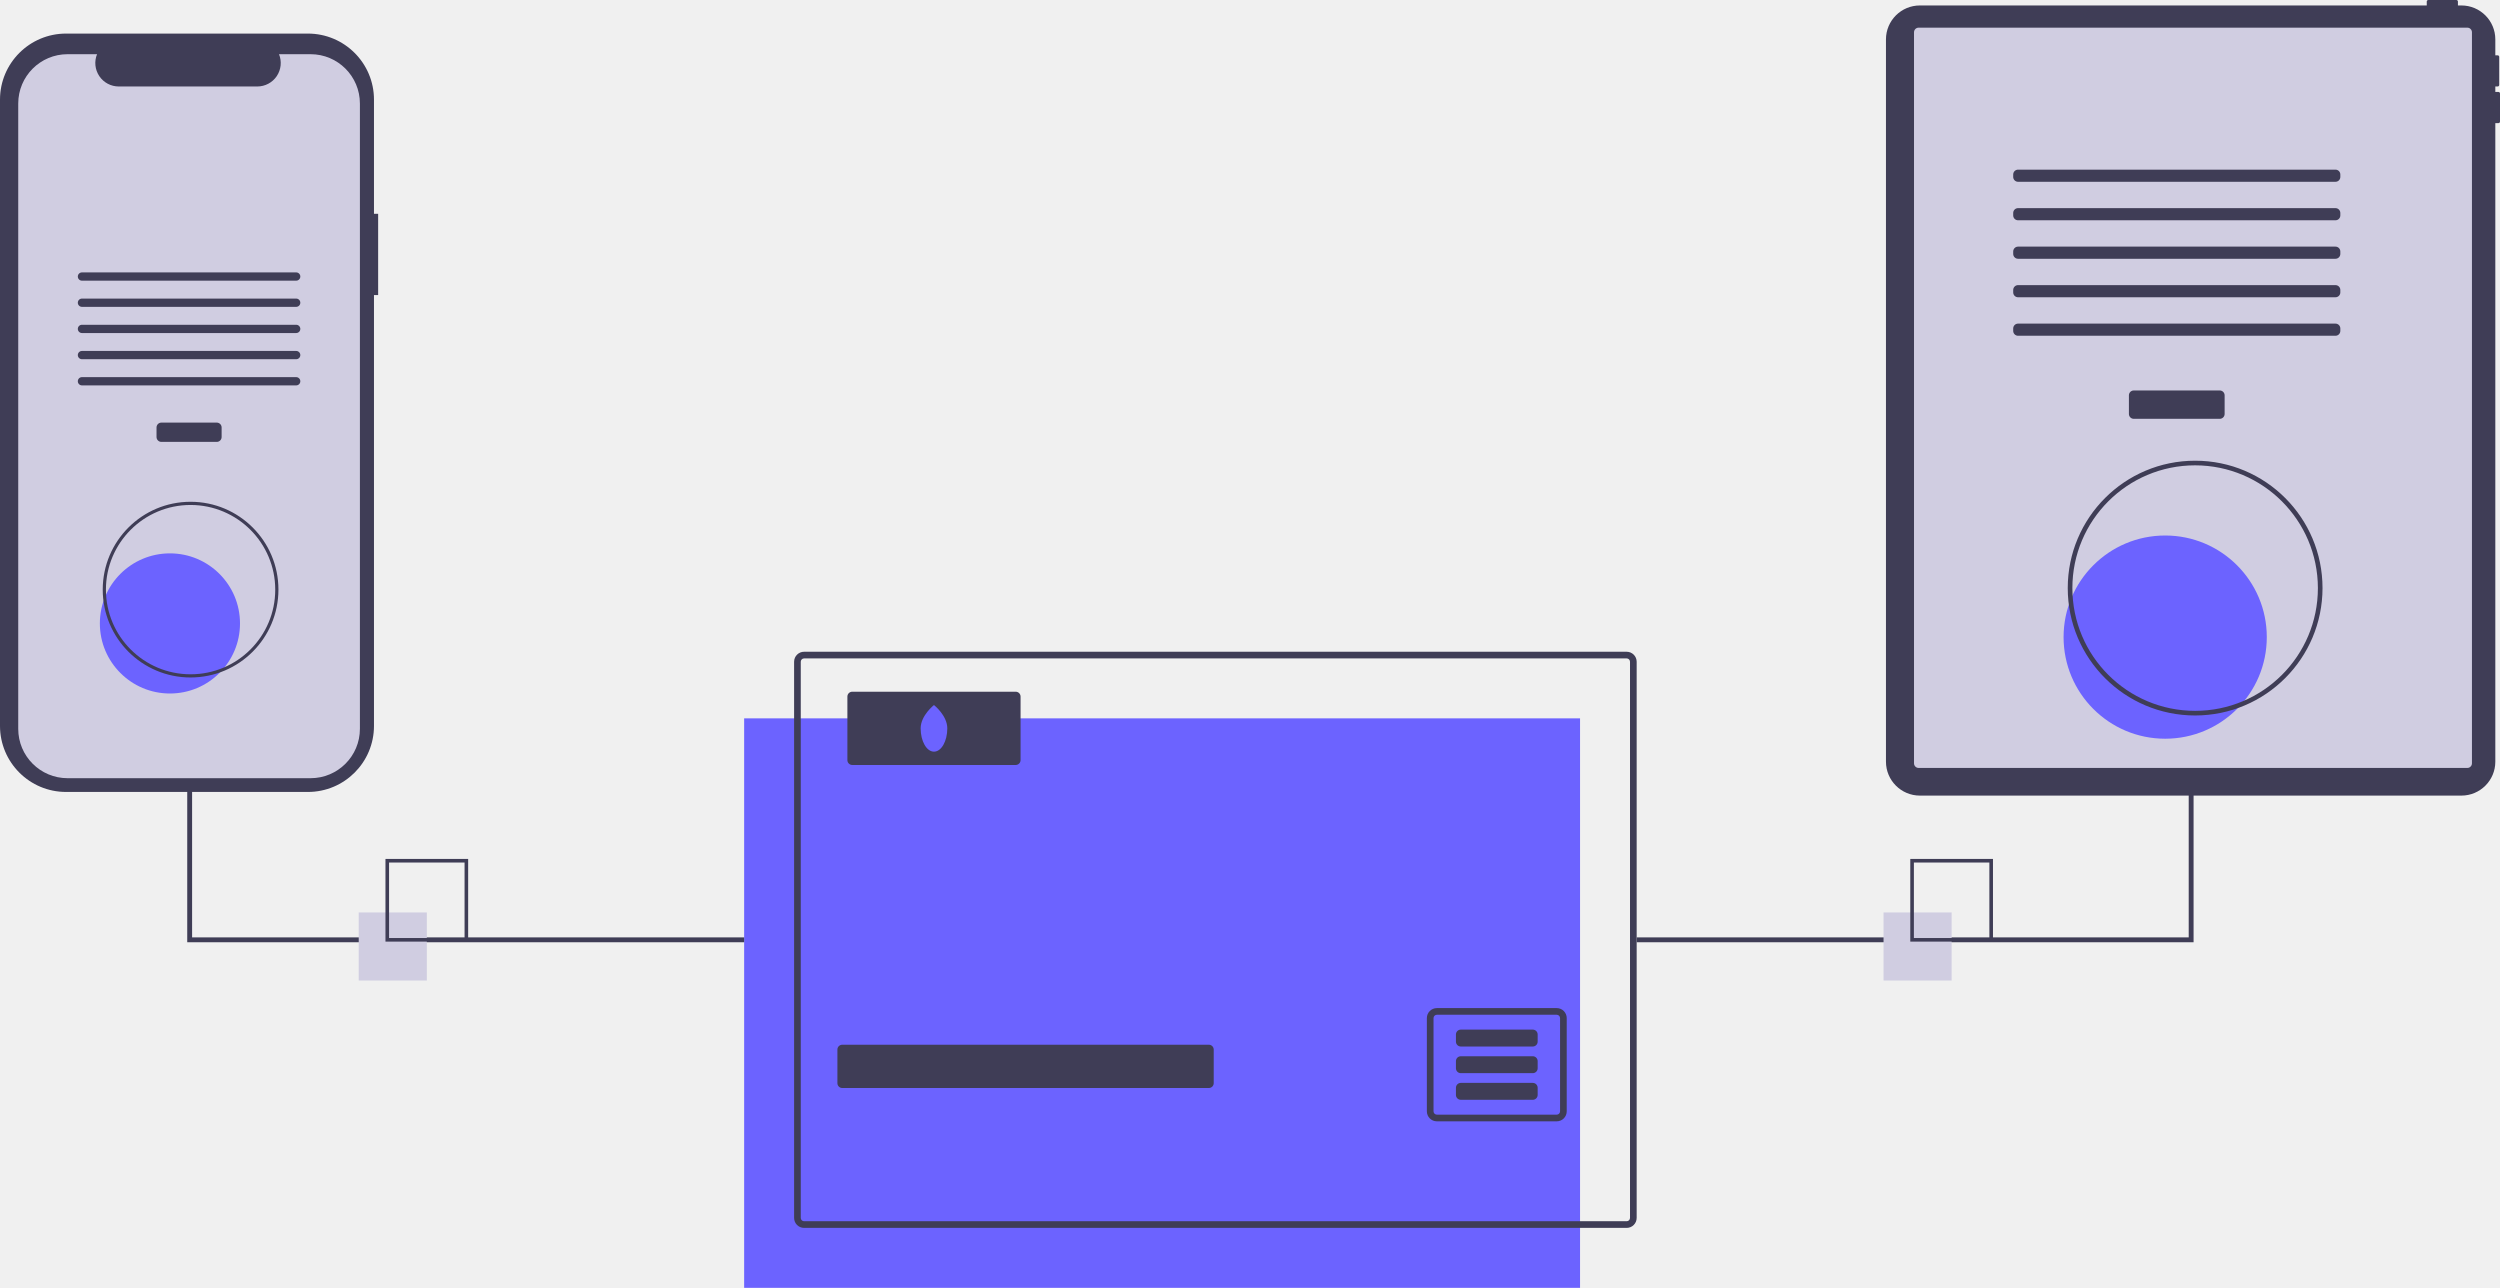
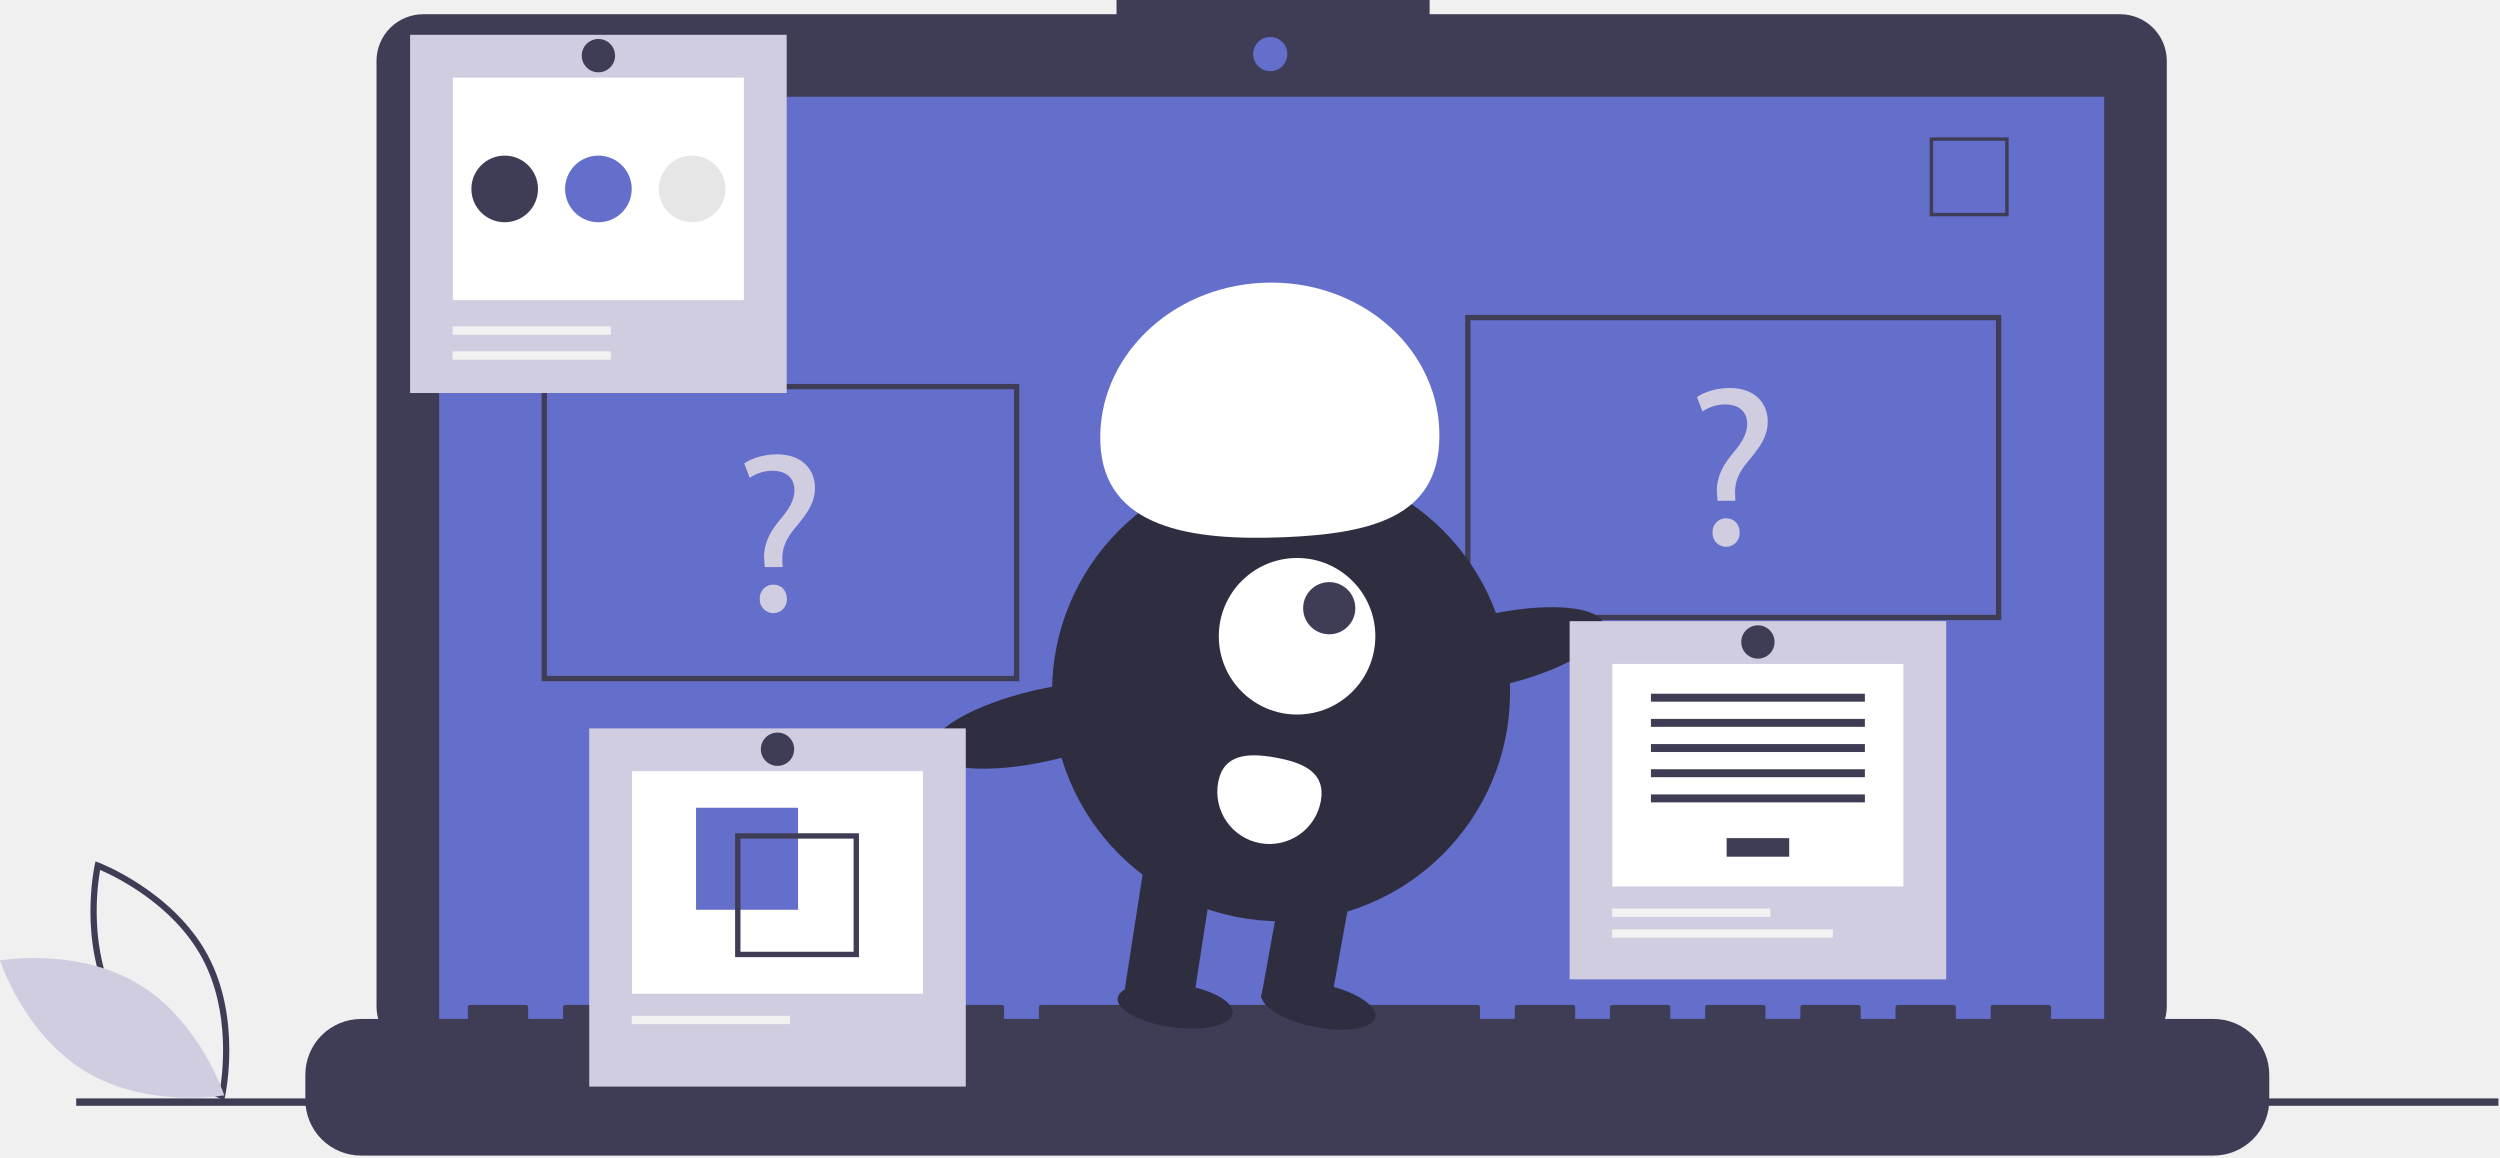
- <svg xmlns="http://www.w3.org/2000/svg" id="bbc47c66-d48b-4d11-bc2f-9f2748fa4450" data-name="Layer 1" width="1027.992" height="529.556" viewBox="0 0 1027.992 529.556">
-   <rect x="305.992" y="295.386" width="343.72" height="234.17" fill="#6c63ff" />
-   <path d="M754.886,453.218h-338.24a4.116,4.116,0,0,0-4.11,4.11v228.69a4.11,4.11,0,0,0,4.11,4.11h338.24a4.11,4.11,0,0,0,4.11-4.11v-228.69A4.116,4.116,0,0,0,754.886,453.218Zm1.37,232.8a1.366,1.366,0,0,1-1.37,1.37h-338.24a1.366,1.366,0,0,1-1.37-1.37v-228.69a1.372,1.372,0,0,1,1.37-1.37h338.24a1.372,1.372,0,0,1,1.37,1.37Z" transform="translate(-86.00397 -185.2222)" fill="#3f3d56" />
-   <rect x="344.335" y="429.587" width="154.743" height="17.802" rx="2" fill="#3f3d56" />
-   <path d="M726.126,599.748h-49.29a4.11,4.11,0,0,0-4.11,4.11v38.34a4.11,4.11,0,0,0,4.11,4.11h49.29a4.11,4.11,0,0,0,4.11-4.11v-38.34A4.11,4.11,0,0,0,726.126,599.748Zm1.37,42.45a1.372,1.372,0,0,1-1.37,1.37h-49.29a1.372,1.372,0,0,1-1.37-1.37v-38.34a1.366,1.366,0,0,1,1.37-1.37h49.29a1.366,1.366,0,0,1,1.37,1.37Z" transform="translate(-86.00397 -185.2222)" fill="#3f3d56" />
-   <rect x="598.676" y="423.372" width="33.603" height="6.952" rx="2" fill="#3f3d56" />
-   <rect x="598.676" y="434.328" width="33.603" height="6.952" rx="2" fill="#3f3d56" />
-   <rect x="598.676" y="445.283" width="33.603" height="6.952" rx="2" fill="#3f3d56" />
-   <rect x="348.444" y="284.431" width="71.209" height="30.127" rx="2" fill="#3f3d56" />
-   <path d="M475.53,484.716c0,5.294-2.452,9.586-5.478,9.586s-5.478-4.292-5.478-9.586,5.478-9.586,5.478-9.586S475.53,479.422,475.53,484.716Z" transform="translate(-86.00397 -185.2222)" fill="#6c63ff" />
-   <polygon points="901.992 161.837 899.992 161.837 899.992 385.451 672.992 385.451 672.992 387.451 901.992 387.451 901.992 161.837" fill="#3f3d56" />
-   <polygon points="305.992 387.451 76.992 387.451 76.992 161.837 78.992 161.837 78.992 385.451 305.992 385.451 305.992 387.451" fill="#3f3d56" />
-   <path d="M1113.355,223.032h-1.282v-2.243h.961a.641.641,0,0,0,.641-.641V208.613a.641.641,0,0,0-.641-.641h-.961v-6.551a13.956,13.956,0,0,0-13.956-13.956h-1.424v-1.602a.641.641,0,0,0-.641-.641h-11.535a.641.641,0,0,0-.641.641v1.602H875.461a13.956,13.956,0,0,0-13.956,13.956v296.994a13.956,13.956,0,0,0,13.956,13.956h222.657a13.956,13.956,0,0,0,13.956-13.956V235.849h1.282a.641.641,0,0,0,.641-.641V223.673A.641.641,0,0,0,1113.355,223.032Z" transform="translate(-86.00397 -185.2222)" fill="#3f3d56" />
-   <rect x="787.035" y="11.372" width="229.423" height="304.406" rx="1.905" fill="#d0cde1" />
-   <rect x="875.401" y="160.558" width="39.357" height="11.663" rx="2" fill="#3f3d56" />
-   <rect x="827.821" y="69.754" width="134.517" height="4.998" rx="2" fill="#3f3d56" />
-   <rect x="827.821" y="85.582" width="134.517" height="4.998" rx="2" fill="#3f3d56" />
-   <rect x="827.821" y="101.41" width="134.517" height="4.998" rx="2" fill="#3f3d56" />
-   <rect x="827.821" y="117.239" width="134.517" height="4.998" rx="2" fill="#3f3d56" />
-   <rect x="827.821" y="133.067" width="134.517" height="4.998" rx="2" fill="#3f3d56" />
-   <circle cx="890.317" cy="261.978" r="41.78" fill="#6c63ff" />
-   <path d="M988.636,479.426a52.382,52.382,0,1,1,52.382-52.382A52.441,52.441,0,0,1,988.636,479.426Zm0-102.859a50.477,50.477,0,1,0,50.477,50.477A50.534,50.534,0,0,0,988.636,376.567Z" transform="translate(-86.00397 -185.2222)" fill="#3f3d56" />
-   <path d="M241.496,273.134h-1.713V226.196a27.167,27.167,0,0,0-27.167-27.167H113.171A27.167,27.167,0,0,0,86.004,226.196V483.703a27.167,27.167,0,0,0,27.167,27.167h99.445A27.167,27.167,0,0,0,239.783,483.703V306.545H241.496Z" transform="translate(-86.00397 -185.2222)" fill="#3f3d56" />
-   <path d="M233.997,227.792V484.924a20.288,20.288,0,0,1-20.285,20.292H113.787a20.288,20.288,0,0,1-20.285-20.292V227.792a20.287,20.287,0,0,1,20.285-20.285h12.123a9.638,9.638,0,0,0,8.925,13.276h56.972a9.637,9.637,0,0,0,8.925-13.276h12.98A20.287,20.287,0,0,1,233.997,227.792Z" transform="translate(-86.00397 -185.2222)" fill="#d0cde1" />
-   <rect x="64.362" y="173.773" width="26.768" height="7.933" rx="2" fill="#3f3d56" />
-   <rect x="32" y="112.012" width="91.492" height="3.4" rx="1.7" fill="#3f3d56" />
-   <rect x="32" y="122.778" width="91.492" height="3.4" rx="1.7" fill="#3f3d56" />
-   <rect x="32" y="133.544" width="91.492" height="3.4" rx="1.7" fill="#3f3d56" />
-   <rect x="32" y="144.309" width="91.492" height="3.4" rx="1.7" fill="#3f3d56" />
-   <rect x="32" y="155.075" width="91.492" height="3.4" rx="1.7" fill="#3f3d56" />
-   <circle cx="69.875" cy="256.355" r="28.813" fill="#6c63ff" />
-   <path d="M164.371,463.801A36.125,36.125,0,1,1,200.496,427.677,36.165,36.165,0,0,1,164.371,463.801Zm0-70.936a34.811,34.811,0,1,0,34.811,34.811A34.85,34.85,0,0,0,164.371,392.866Z" transform="translate(-86.00397 -185.2222)" fill="#3f3d56" />
-   <rect x="147.505" y="375.19" width="28" height="28" fill="#d0cde1" />
-   <path d="M278.509,572.412h-34v-34h34Zm-32.522-1.478h31.043V539.89H245.987Z" transform="translate(-86.00397 -185.2222)" fill="#3f3d56" />
-   <rect x="774.505" y="375.19" width="28" height="28" fill="#d0cde1" />
-   <path d="M905.509,572.412h-34v-34h34Zm-32.522-1.478h31.043V539.89H872.987Z" transform="translate(-86.00397 -185.2222)" fill="#3f3d56" />
+ <svg xmlns="http://www.w3.org/2000/svg" width="942" height="436" viewBox="0 0 942 436" fill="none">
+   <g clip-path="url(#clip0)">
+     <path d="M84.493 414.525L83.226 414.05C82.948 413.945 55.234 403.327 42.251 379.251C29.268 355.173 35.625 326.184 35.691 325.894L35.99 324.574L37.257 325.049C37.535 325.154 65.249 335.772 78.232 359.849C91.215 383.926 84.858 412.915 84.792 413.205L84.493 414.525ZM44.33 378.13C55.306 398.486 77.207 408.921 82.756 411.303C83.811 405.356 87.119 381.306 76.153 360.969C65.188 340.635 43.279 330.184 37.727 327.796C36.672 333.746 33.364 357.794 44.33 378.13Z" fill="#3F3D56" />
+     <path d="M52.173 370.803C75.504 384.839 84.49 412.72 84.49 412.72C84.49 412.72 55.648 417.843 32.317 403.806C8.986 389.77 0 361.889 0 361.889C0 361.889 28.842 356.766 52.173 370.803Z" fill="#D0CDE1" />
+     <path d="M798.851 5.362H538.681V0H420.71V5.362H159.468C157.157 5.362 154.868 5.818 152.733 6.702C150.598 7.586 148.658 8.883 147.024 10.517C145.39 12.151 144.093 14.091 143.209 16.226C142.325 18.361 141.869 20.65 141.869 22.961V379.213C141.869 383.88 143.724 388.357 147.024 391.657C150.324 394.957 154.8 396.812 159.468 396.812H798.851C801.162 396.812 803.45 396.356 805.585 395.472C807.72 394.588 809.661 393.291 811.295 391.657C812.929 390.023 814.225 388.083 815.11 385.948C815.994 383.813 816.449 381.524 816.449 379.213V22.961C816.449 20.65 815.994 18.361 815.11 16.226C814.225 14.091 812.929 12.151 811.295 10.517C809.661 8.883 807.72 7.586 805.585 6.702C803.45 5.818 801.162 5.362 798.851 5.362V5.362Z" fill="#3F3D56" />
+     <path d="M792.855 36.465H165.464V390.378H792.855V36.465Z" fill="#646ECB" />
+     <path d="M478.623 26.811C482.177 26.811 485.058 23.93 485.058 20.376C485.058 16.822 482.177 13.941 478.623 13.941C475.069 13.941 472.188 16.822 472.188 20.376C472.188 23.93 475.069 26.811 478.623 26.811Z" fill="#646ECB" />
+     <path d="M756.838 81.506H727.098V51.766H756.838V81.506ZM728.391 80.213H755.545V53.059H728.391V80.213Z" fill="#3F3D56" />
+     <path d="M834.065 383.943H772.835V379.531C772.835 379.416 772.813 379.302 772.769 379.196C772.725 379.09 772.66 378.994 772.579 378.912C772.498 378.831 772.402 378.767 772.295 378.723C772.189 378.679 772.076 378.656 771.961 378.656H750.968C750.853 378.656 750.739 378.679 750.633 378.723C750.527 378.767 750.43 378.831 750.349 378.912C750.268 378.994 750.204 379.09 750.16 379.196C750.116 379.302 750.093 379.416 750.093 379.531V383.943H736.973V379.531C736.973 379.416 736.95 379.302 736.906 379.196C736.862 379.09 736.798 378.994 736.716 378.912C736.635 378.831 736.539 378.767 736.433 378.723C736.326 378.679 736.213 378.656 736.098 378.656H715.105C714.99 378.656 714.876 378.679 714.77 378.723C714.664 378.767 714.568 378.831 714.486 378.912C714.405 378.994 714.341 379.09 714.297 379.196C714.253 379.302 714.23 379.416 714.23 379.531V383.943H701.11V379.531C701.11 379.416 701.087 379.302 701.043 379.196C700.999 379.09 700.935 378.994 700.853 378.912C700.772 378.831 700.676 378.767 700.57 378.723C700.464 378.679 700.35 378.656 700.235 378.656H679.242C679.127 378.656 679.013 378.679 678.907 378.723C678.801 378.767 678.705 378.831 678.623 378.912C678.542 378.994 678.478 379.09 678.434 379.196C678.39 379.302 678.367 379.416 678.367 379.531V383.943H665.247V379.531C665.247 379.416 665.224 379.302 665.18 379.196C665.136 379.09 665.072 378.994 664.991 378.912C664.909 378.831 664.813 378.767 664.707 378.723C664.601 378.679 664.487 378.656 664.372 378.656H643.379C643.264 378.656 643.15 378.679 643.044 378.723C642.938 378.767 642.842 378.831 642.761 378.912C642.679 378.994 642.615 379.09 642.571 379.196C642.527 379.302 642.504 379.416 642.504 379.531V383.943H629.384V379.531C629.384 379.416 629.361 379.302 629.317 379.196C629.273 379.09 629.209 378.994 629.128 378.912C629.046 378.831 628.95 378.767 628.844 378.723C628.738 378.679 628.624 378.656 628.509 378.656H607.516C607.401 378.656 607.288 378.679 607.182 378.723C607.075 378.767 606.979 378.831 606.898 378.912C606.817 378.994 606.752 379.09 606.708 379.196C606.664 379.302 606.642 379.416 606.642 379.531V383.943H593.521V379.531C593.521 379.416 593.498 379.302 593.454 379.196C593.41 379.09 593.346 378.994 593.265 378.912C593.184 378.831 593.087 378.767 592.981 378.723C592.875 378.679 592.761 378.656 592.646 378.656H571.653C571.539 378.656 571.425 378.679 571.319 378.723C571.212 378.767 571.116 378.831 571.035 378.912C570.954 378.994 570.889 379.09 570.845 379.196C570.801 379.302 570.779 379.416 570.779 379.531V383.943H557.658V379.531C557.658 379.416 557.635 379.302 557.591 379.196C557.548 379.09 557.483 378.994 557.402 378.912C557.321 378.831 557.224 378.767 557.118 378.723C557.012 378.679 556.898 378.656 556.783 378.656H392.339C392.224 378.656 392.11 378.679 392.004 378.723C391.898 378.767 391.802 378.831 391.72 378.912C391.639 378.994 391.575 379.09 391.531 379.196C391.487 379.302 391.464 379.416 391.464 379.531V383.943H378.344V379.531C378.344 379.416 378.321 379.302 378.277 379.196C378.233 379.09 378.169 378.994 378.087 378.912C378.006 378.831 377.91 378.767 377.804 378.723C377.698 378.679 377.584 378.656 377.469 378.656H356.476C356.361 378.656 356.247 378.679 356.141 378.723C356.035 378.767 355.939 378.831 355.858 378.912C355.776 378.994 355.712 379.09 355.668 379.196C355.624 379.302 355.601 379.416 355.601 379.531V383.943H342.481V379.531C342.481 379.416 342.458 379.302 342.414 379.196C342.37 379.09 342.306 378.994 342.225 378.912C342.143 378.831 342.047 378.767 341.941 378.723C341.835 378.679 341.721 378.656 341.606 378.656H320.613C320.498 378.656 320.385 378.679 320.278 378.723C320.172 378.767 320.076 378.831 319.995 378.912C319.913 378.994 319.849 379.09 319.805 379.196C319.761 379.302 319.738 379.416 319.738 379.531V383.943H306.618V379.531C306.618 379.416 306.595 379.302 306.551 379.196C306.507 379.09 306.443 378.994 306.362 378.912C306.28 378.831 306.184 378.767 306.078 378.723C305.972 378.679 305.858 378.656 305.743 378.656H284.75C284.635 378.656 284.522 378.679 284.416 378.723C284.309 378.767 284.213 378.831 284.132 378.912C284.051 378.994 283.986 379.09 283.942 379.196C283.898 379.302 283.876 379.416 283.876 379.531V383.943H270.755V379.531C270.755 379.416 270.732 379.302 270.688 379.196C270.644 379.09 270.58 378.994 270.499 378.912C270.418 378.831 270.321 378.767 270.215 378.723C270.109 378.679 269.995 378.656 269.88 378.656H248.887C248.773 378.656 248.659 378.679 248.553 378.723C248.447 378.767 248.35 378.831 248.269 378.912C248.188 378.994 248.123 379.09 248.079 379.196C248.035 379.302 248.013 379.416 248.013 379.531V383.943H234.892V379.531C234.892 379.416 234.87 379.302 234.826 379.196C234.782 379.09 234.717 378.994 234.636 378.912C234.555 378.831 234.458 378.767 234.352 378.723C234.246 378.679 234.132 378.656 234.017 378.656H213.025C212.91 378.656 212.796 378.679 212.69 378.723C212.584 378.767 212.487 378.831 212.406 378.912C212.325 378.994 212.26 379.09 212.216 379.196C212.172 379.302 212.15 379.416 212.15 379.531V383.943H199.029V379.531C199.029 379.416 199.007 379.302 198.963 379.196C198.919 379.09 198.854 378.994 198.773 378.912C198.692 378.831 198.595 378.767 198.489 378.723C198.383 378.679 198.269 378.656 198.155 378.656H177.162C177.047 378.656 176.933 378.679 176.827 378.723C176.721 378.767 176.624 378.831 176.543 378.912C176.462 378.994 176.397 379.09 176.354 379.196C176.31 379.302 176.287 379.416 176.287 379.531V383.943H136.051C130.483 383.943 125.143 386.154 121.206 390.091C117.269 394.028 115.058 399.368 115.058 404.935V414.428C115.058 419.996 117.269 425.335 121.206 429.272C125.143 433.209 130.483 435.421 136.051 435.421H834.065C839.632 435.421 844.972 433.209 848.909 429.272C852.846 425.335 855.058 419.996 855.058 414.428V404.935C855.058 399.368 852.846 394.028 848.909 390.091C844.972 386.154 839.632 383.943 834.065 383.943V383.943Z" fill="#3F3D56" />
+     <path d="M941.404 413.883H28.711V416.668H941.404V413.883Z" fill="#3F3D56" />
+     <path d="M754.072 233.672H552.072V118.672H754.072V233.672ZM554.072 231.672H752.072V120.672H554.072V231.672Z" fill="#3F3D56" />
+     <path d="M384.072 256.672H204.072V144.672H384.072V256.672ZM206.072 254.672H382.072V146.672H206.072V254.672Z" fill="#3F3D56" />
+     <path d="M288.166 213.671L287.993 211.435C287.478 206.791 289.026 201.717 293.325 196.558C297.196 191.999 299.345 188.646 299.345 184.775C299.345 180.39 296.594 177.466 291.176 177.38C288.077 177.367 285.048 178.297 282.49 180.046L280.426 174.628C283.264 172.563 288.166 171.188 292.723 171.188C302.614 171.188 307.085 177.294 307.085 183.829C307.085 189.678 303.817 193.892 299.689 198.793C295.906 203.265 294.53 207.049 294.787 211.435L294.873 213.671L288.166 213.671ZM286.274 225.711C286.227 225.009 286.327 224.306 286.567 223.645C286.806 222.984 287.18 222.379 287.665 221.87C288.15 221.361 288.735 220.958 289.384 220.686C290.032 220.415 290.73 220.281 291.433 220.293C294.444 220.293 296.508 222.528 296.508 225.711C296.536 226.401 296.425 227.089 296.18 227.735C295.936 228.38 295.564 228.97 295.086 229.468C294.608 229.966 294.034 230.362 293.399 230.633C292.764 230.904 292.081 231.043 291.391 231.043C290.7 231.043 290.017 230.904 289.382 230.633C288.747 230.362 288.174 229.966 287.696 229.468C287.218 228.97 286.845 228.38 286.601 227.735C286.357 227.089 286.245 226.401 286.274 225.711V225.711Z" fill="#D0CDE1" />
+     <path d="M647.166 188.671L646.993 186.435C646.478 181.791 648.026 176.717 652.325 171.558C656.196 166.999 658.345 163.646 658.345 159.775C658.345 155.39 655.594 152.466 650.176 152.38C647.077 152.367 644.048 153.297 641.49 155.046L639.426 149.628C642.264 147.563 647.166 146.188 651.723 146.188C661.614 146.188 666.085 152.294 666.085 158.829C666.085 164.678 662.817 168.892 658.689 173.793C654.906 178.265 653.53 182.049 653.787 186.435L653.873 188.671L647.166 188.671ZM645.274 200.711C645.227 200.009 645.327 199.306 645.567 198.645C645.806 197.984 646.18 197.379 646.665 196.87C647.15 196.361 647.735 195.958 648.384 195.686C649.032 195.415 649.73 195.281 650.433 195.293C653.444 195.293 655.508 197.528 655.508 200.711C655.536 201.401 655.425 202.089 655.18 202.735C654.936 203.38 654.564 203.97 654.086 204.468C653.608 204.966 653.034 205.362 652.399 205.633C651.764 205.904 651.081 206.043 650.391 206.043C649.7 206.043 649.017 205.904 648.382 205.633C647.747 205.362 647.174 204.966 646.696 204.468C646.218 203.97 645.845 203.38 645.601 202.735C645.357 202.089 645.245 201.401 645.274 200.711V200.711Z" fill="#D0CDE1" />
+     <path d="M482.693 347.139C530.351 347.139 568.985 308.505 568.985 260.847C568.985 213.189 530.351 174.555 482.693 174.555C435.035 174.555 396.401 213.189 396.401 260.847C396.401 308.505 435.035 347.139 482.693 347.139Z" fill="#2F2E41" />
+     <path d="M449.365 379.018L423.568 374.348L431.935 320.484L457.731 325.154L449.365 379.018Z" fill="#2F2E41" />
+     <path d="M509.323 334.494L483.527 329.824L475.161 376.042L500.957 380.712L509.323 334.494Z" fill="#2F2E41" />
+     <path d="M518.198 383.229C519.094 378.794 510.232 373.263 498.405 370.876C486.579 368.488 476.265 370.148 475.37 374.583C474.475 379.018 483.336 384.549 495.163 386.936C506.99 389.324 517.303 387.664 518.198 383.229Z" fill="#2F2E41" />
+     <path d="M464.47 381.835C465.064 377.35 455.85 372.43 443.889 370.845C431.928 369.261 421.75 371.612 421.156 376.097C420.562 380.583 429.776 385.503 441.737 387.088C453.698 388.672 463.876 386.321 464.47 381.835Z" fill="#2F2E41" />
+     <path d="M488.734 269.235C505.022 269.235 518.227 256.03 518.227 239.742C518.227 223.454 505.022 210.25 488.734 210.25C472.446 210.25 459.242 223.454 459.242 239.742C459.242 256.03 472.446 269.235 488.734 269.235Z" fill="white" />
+     <path d="M500.856 239.001C506.285 239.001 510.686 234.6 510.686 229.171C510.686 223.741 506.285 219.34 500.856 219.34C495.426 219.34 491.025 223.741 491.025 229.171C491.025 234.6 495.426 239.001 500.856 239.001Z" fill="#3F3D56" />
+     <path d="M414.62 166.974C413.323 135.027 440.856 107.968 476.118 106.536C511.38 105.103 541.017 129.84 542.315 161.787C543.613 193.734 519.101 200.992 483.839 202.424C448.578 203.857 415.918 198.921 414.62 166.974Z" fill="white" />
+     <path d="M565.398 258.332C588.625 253.008 606.099 242.781 604.427 235.489C602.756 228.198 582.572 226.603 559.346 231.927C536.119 237.251 518.645 247.477 520.317 254.769C521.988 262.06 542.172 263.656 565.398 258.332Z" fill="#2F2E41" />
+     <path d="M396.01 286.5C419.236 281.176 436.71 270.949 435.039 263.657C433.368 256.366 413.184 254.771 389.957 260.095C366.731 265.418 349.257 275.645 350.928 282.937C352.599 290.228 372.783 291.824 396.01 286.5Z" fill="#2F2E41" />
+     <path d="M458.993 294.857C458.533 297.398 458.578 300.004 459.125 302.527C459.673 305.051 460.712 307.442 462.183 309.563C463.654 311.685 465.529 313.496 467.7 314.893C469.872 316.291 472.297 317.247 474.838 317.706C477.378 318.166 479.985 318.121 482.508 317.574C485.031 317.027 487.422 315.988 489.544 314.516C491.666 313.045 493.477 311.17 494.874 308.999C496.271 306.828 497.227 304.402 497.687 301.862C499.621 291.177 491.36 287.396 480.675 285.461C469.99 283.527 460.927 284.172 458.993 294.857Z" fill="white" />
+     <path d="M296.422 13.121H154.535V148.088H296.422V13.121Z" fill="#D0CDE1" />
+     <path d="M280.298 29.246H170.658V113.088H280.298V29.246Z" fill="white" />
+     <path d="M230.187 122.98H170.55V126.119H230.187V122.98Z" fill="#F2F2F2" />
+     <path d="M230.187 132.395H170.55V135.533H230.187V132.395Z" fill="#F2F2F2" />
+     <path d="M190.167 83.743C197.101 83.743 202.722 78.122 202.722 71.188C202.722 64.254 197.101 58.633 190.167 58.633C183.233 58.633 177.612 64.254 177.612 71.188C177.612 78.122 183.233 83.743 190.167 83.743Z" fill="#3F3D56" />
+     <path d="M225.478 83.743C232.412 83.743 238.033 78.122 238.033 71.188C238.033 64.254 232.412 58.633 225.478 58.633C218.544 58.633 212.923 64.254 212.923 71.188C212.923 78.122 218.544 83.743 225.478 83.743Z" fill="#646ECB" />
+     <path d="M260.789 83.743C267.723 83.743 273.345 78.122 273.345 71.188C273.345 64.254 267.723 58.633 260.789 58.633C253.855 58.633 248.234 64.254 248.234 71.188C248.234 78.122 253.855 83.743 260.789 83.743Z" fill="#E6E6E6" />
+     <path d="M225.478 27.247C228.945 27.247 231.756 24.436 231.756 20.969C231.756 17.502 228.945 14.691 225.478 14.691C222.011 14.691 219.201 17.502 219.201 20.969C219.201 24.436 222.011 27.247 225.478 27.247Z" fill="#3F3D56" />
+     <path d="M363.909 274.457H222.022V409.424H363.909V274.457Z" fill="#D0CDE1" />
+     <path d="M347.786 290.582H238.146V374.424H347.786V290.582Z" fill="white" />
+     <path d="M300.709 304.359H262.272V342.796H300.709V304.359Z" fill="#646ECB" />
+     <path d="M276.986 313.973V360.646H323.659V313.973H276.986ZM321.635 358.622H279.01V315.997H321.635V358.622Z" fill="#3F3D56" />
+     <path d="M297.674 382.746H238.037V385.885H297.674V382.746Z" fill="#F2F2F2" />
+     <path d="M292.966 288.582C296.433 288.582 299.243 285.772 299.243 282.305C299.243 278.838 296.433 276.027 292.966 276.027C289.499 276.027 286.688 278.838 286.688 282.305C286.688 285.772 289.499 288.582 292.966 288.582Z" fill="#3F3D56" />
+     <path d="M733.323 234.055H591.437V369.022H733.323V234.055Z" fill="#D0CDE1" />
+     <path d="M717.2 250.176H607.56V334.018H717.2V250.176Z" fill="white" />
+     <path d="M674.173 315.812H650.587V322.802H674.173V315.812Z" fill="#3F3D56" />
+     <path d="M702.688 261.395H622.072V264.39H702.688V261.395Z" fill="#3F3D56" />
+     <path d="M702.688 270.879H622.072V273.874H702.688V270.879Z" fill="#3F3D56" />
+     <path d="M702.688 280.363H622.072V283.359H702.688V280.363Z" fill="#3F3D56" />
+     <path d="M702.688 289.852H622.072V292.847H702.688V289.852Z" fill="#3F3D56" />
+     <path d="M702.688 299.336H622.072V302.331H702.688V299.336Z" fill="#3F3D56" />
+     <path d="M667.088 342.34H607.451V345.479H667.088V342.34Z" fill="#F2F2F2" />
+     <path d="M690.629 350.188H607.451V353.326H690.629V350.188Z" fill="#F2F2F2" />
+     <path d="M662.38 248.176C665.847 248.176 668.658 245.366 668.658 241.899C668.658 238.432 665.847 235.621 662.38 235.621C658.913 235.621 656.103 238.432 656.103 241.899C656.103 245.366 658.913 248.176 662.38 248.176Z" fill="#3F3D56" />
+   </g>
+   <defs>
+     <clipPath id="clip0">
+       <rect width="941.404" height="435.42" fill="white" />
+     </clipPath>
+   </defs>
</svg>
